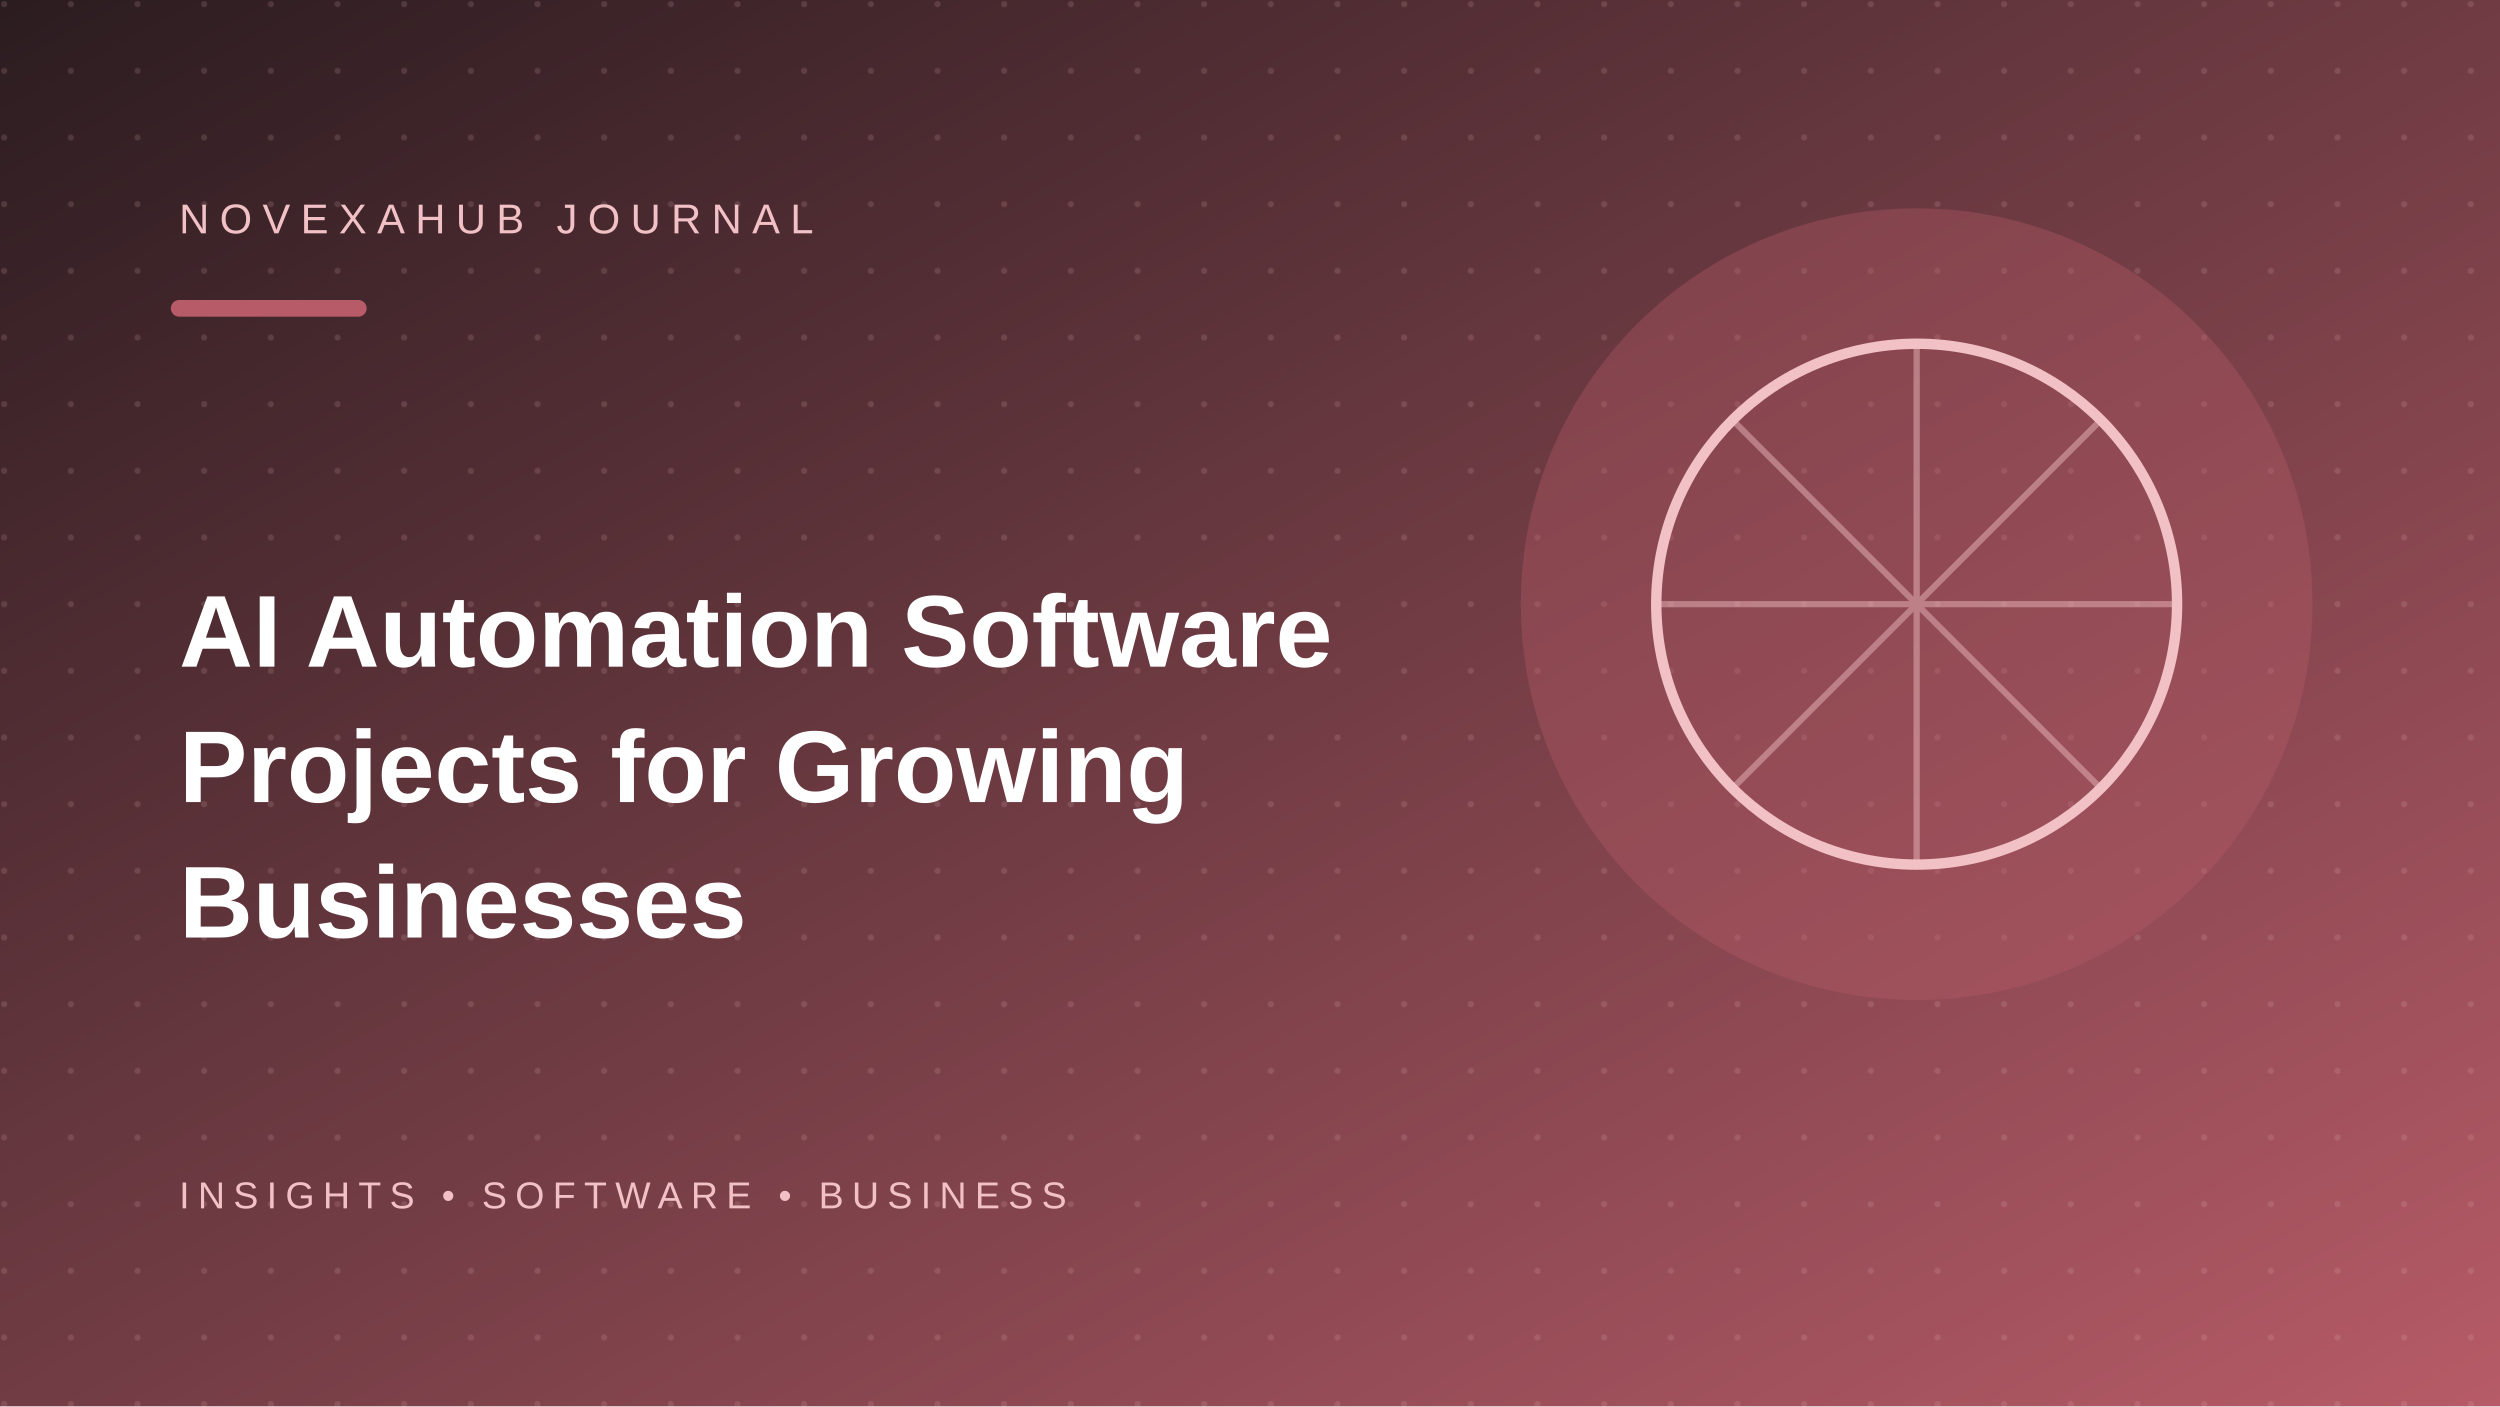
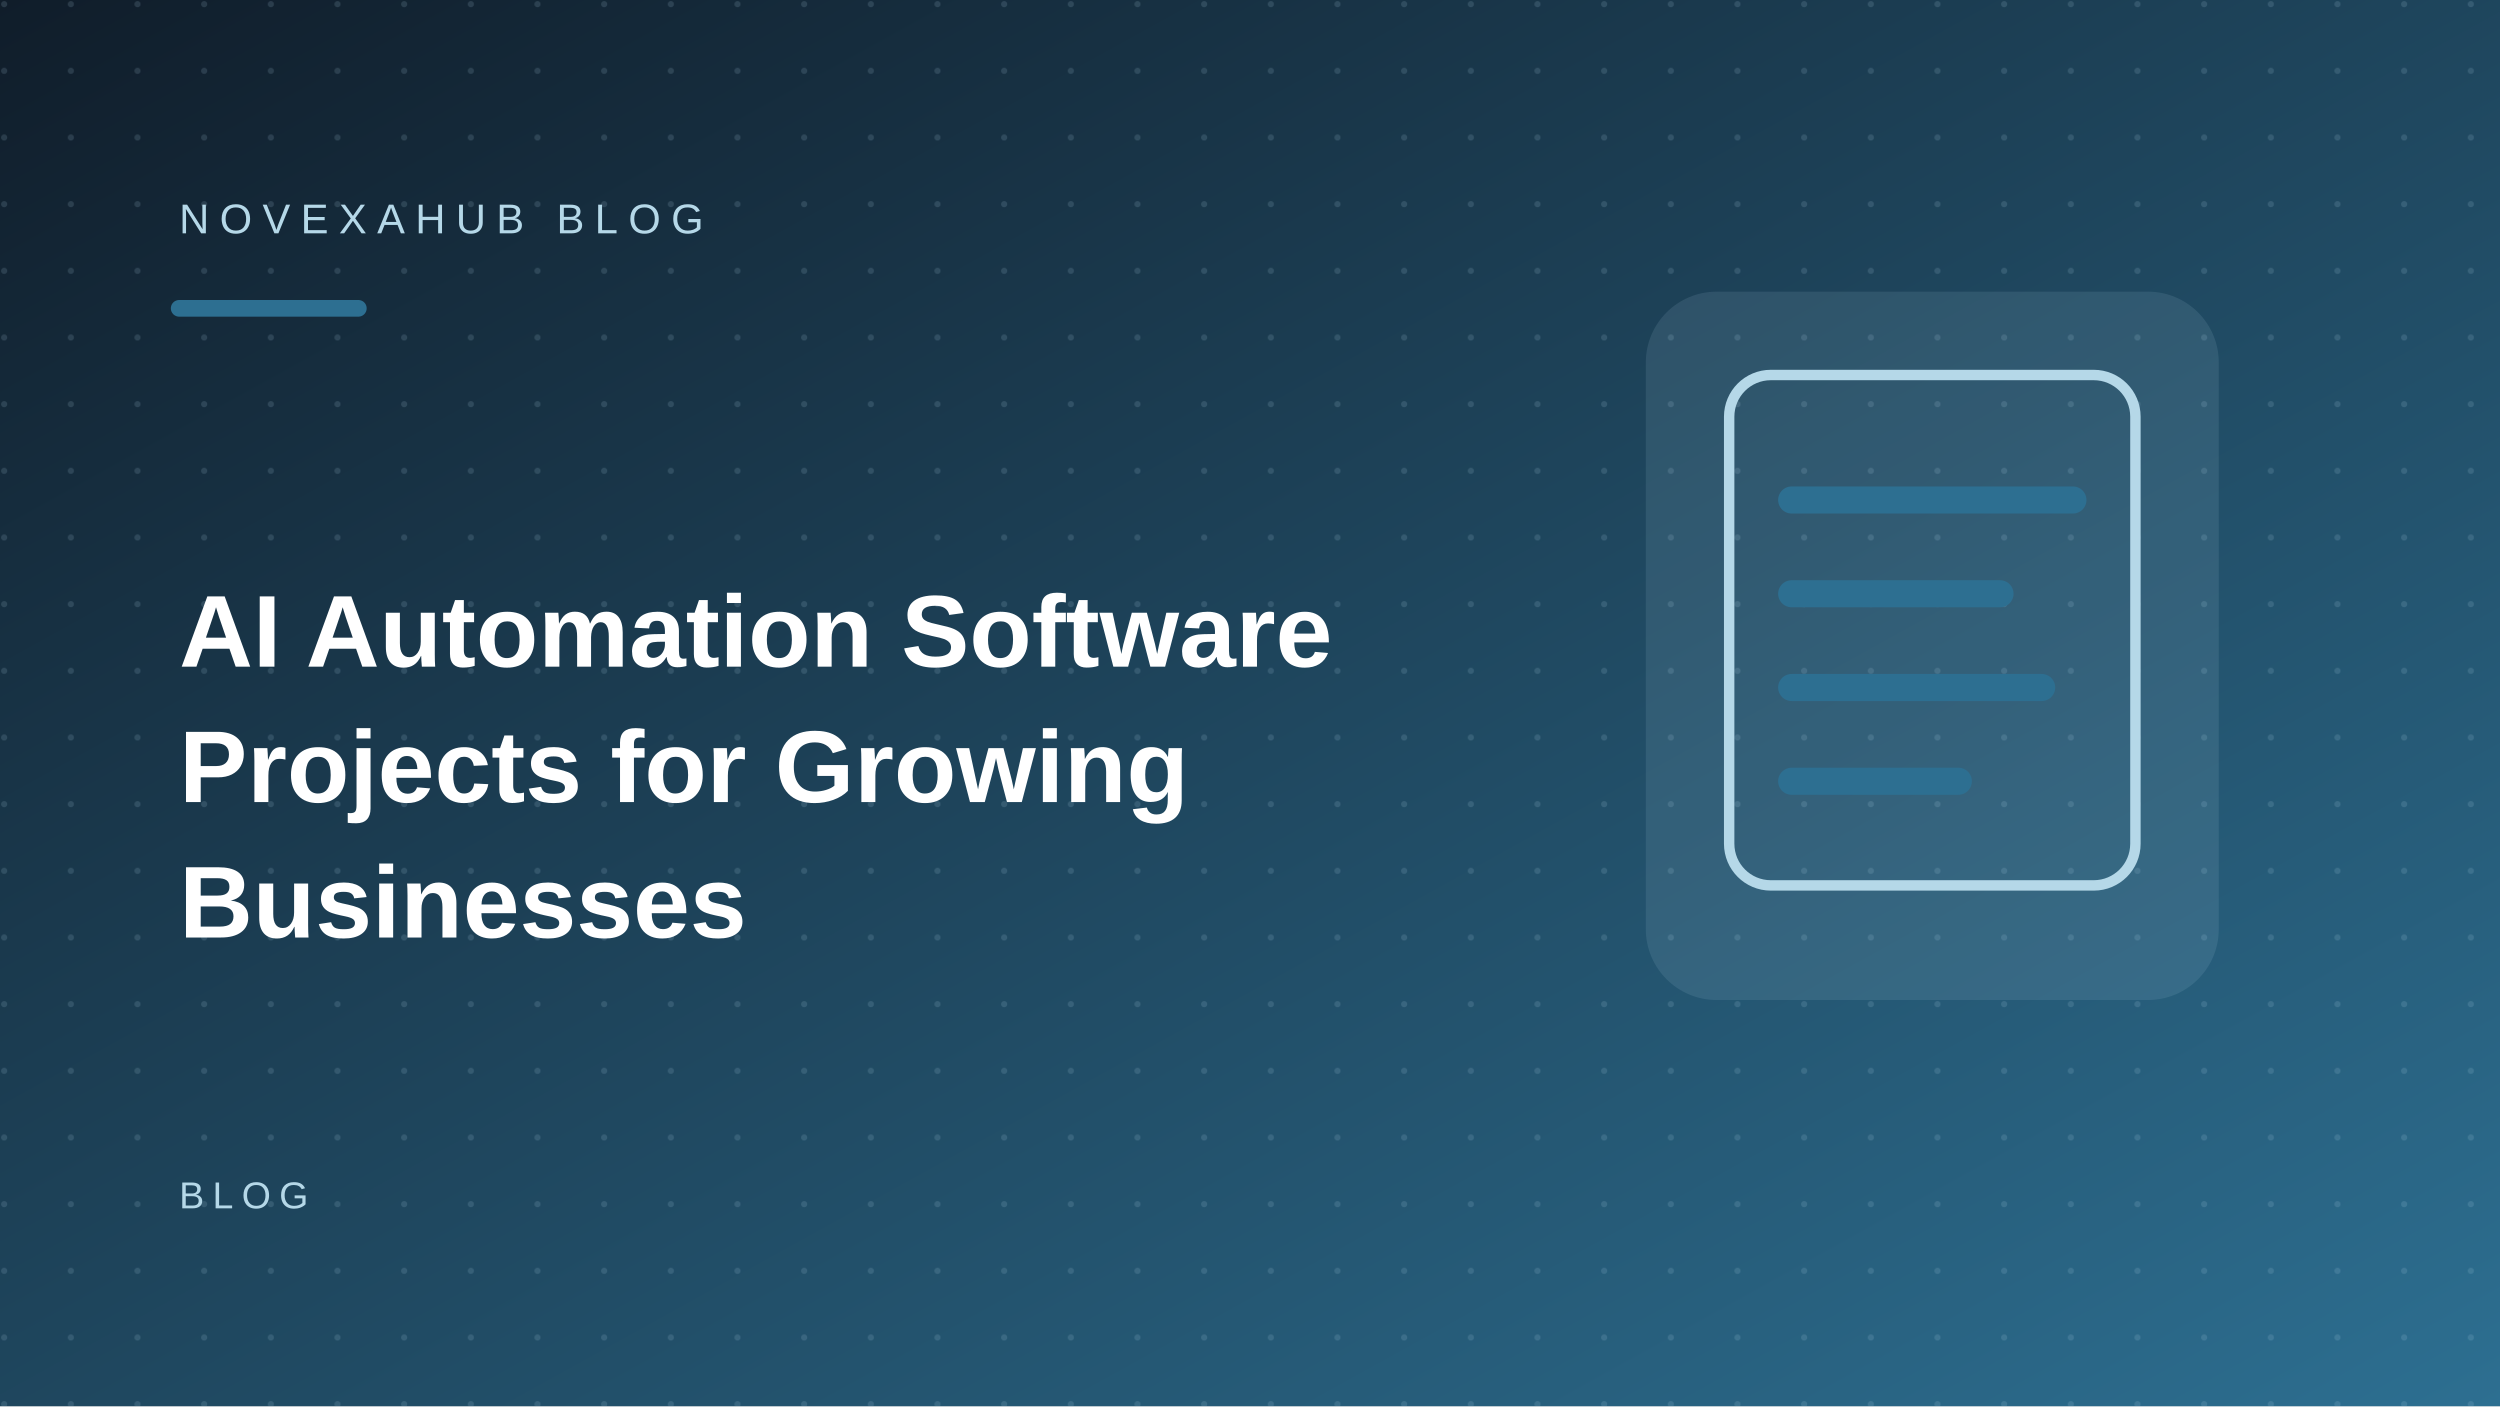
<svg xmlns="http://www.w3.org/2000/svg" width="1200" height="675" viewBox="0 0 1200 675">
  <defs>
    <linearGradient id="g" x2="1" y2="1">
-       <stop stop-color="#2b1c20" />
-       <stop offset="1" stop-color="#b65b67" />
+       <stop stop-color="#101d2a" />
+       <stop offset="1" stop-color="#2d6f91" />
    </linearGradient>
    <pattern id="p" width="32" height="32" patternUnits="userSpaceOnUse">
-       <circle cx="2" cy="2" r="1.5" fill="#f1c1c5" opacity=".15" />
+       <circle cx="2" cy="2" r="1.5" fill="#b5d8e8" opacity=".15" />
    </pattern>
  </defs>
  <rect width="1200" height="675" fill="url(#g)" />
  <rect width="1200" height="675" fill="url(#p)" />
-   <circle cx="920" cy="290" r="190" fill="#b65b67" opacity=".35" />
-   <circle cx="920" cy="290" r="125" fill="none" stroke="#f1c1c5" stroke-width="5" />
-   <path d="M795 290h250M920 165v250M832 202l176 176M1008 202L832 378" stroke="#f1c1c5" stroke-width="3" opacity=".45" />
-   <text x="86" y="112" font-family="Arial,sans-serif" font-size="20" letter-spacing="5" fill="#f1c1c5">NOVEXAHUB JOURNAL</text>
-   <path d="M86 148h86" stroke="#b65b67" stroke-width="8" stroke-linecap="round" />
+   <rect x="790" y="140" width="275" height="340" rx="34" fill="#b5d8e8" opacity=".12" />
+   <rect x="830" y="180" width="195" height="245" rx="20" fill="none" stroke="#b5d8e8" stroke-width="5" />
+   <path d="M860 240h135M860 285h100M860 330h120M860 375h80" stroke="#2d6f91" stroke-width="13" stroke-linecap="round" />
+   <text x="86" y="112" font-family="Arial,sans-serif" font-size="20" letter-spacing="5" fill="#b5d8e8">NOVEXAHUB BLOG</text>
+   <path d="M86 148h86" stroke="#2d6f91" stroke-width="8" stroke-linecap="round" />
  <text x="86" y="320" font-family="Arial,sans-serif" font-size="49" font-weight="700" fill="#fff">AI Automation Software</text>
  <text x="86" y="385" font-family="Arial,sans-serif" font-size="49" font-weight="700" fill="#fff">Projects for Growing</text>
  <text x="86" y="450" font-family="Arial,sans-serif" font-size="49" font-weight="700" fill="#fff">Businesses</text>
-   <text x="86" y="580" font-family="Arial,sans-serif" font-size="18" letter-spacing="4" fill="#f1c1c5">INSIGHTS • SOFTWARE • BUSINESS</text>
+   <text x="86" y="580" font-family="Arial,sans-serif" font-size="18" letter-spacing="4" fill="#b5d8e8">BLOG</text>
</svg>
